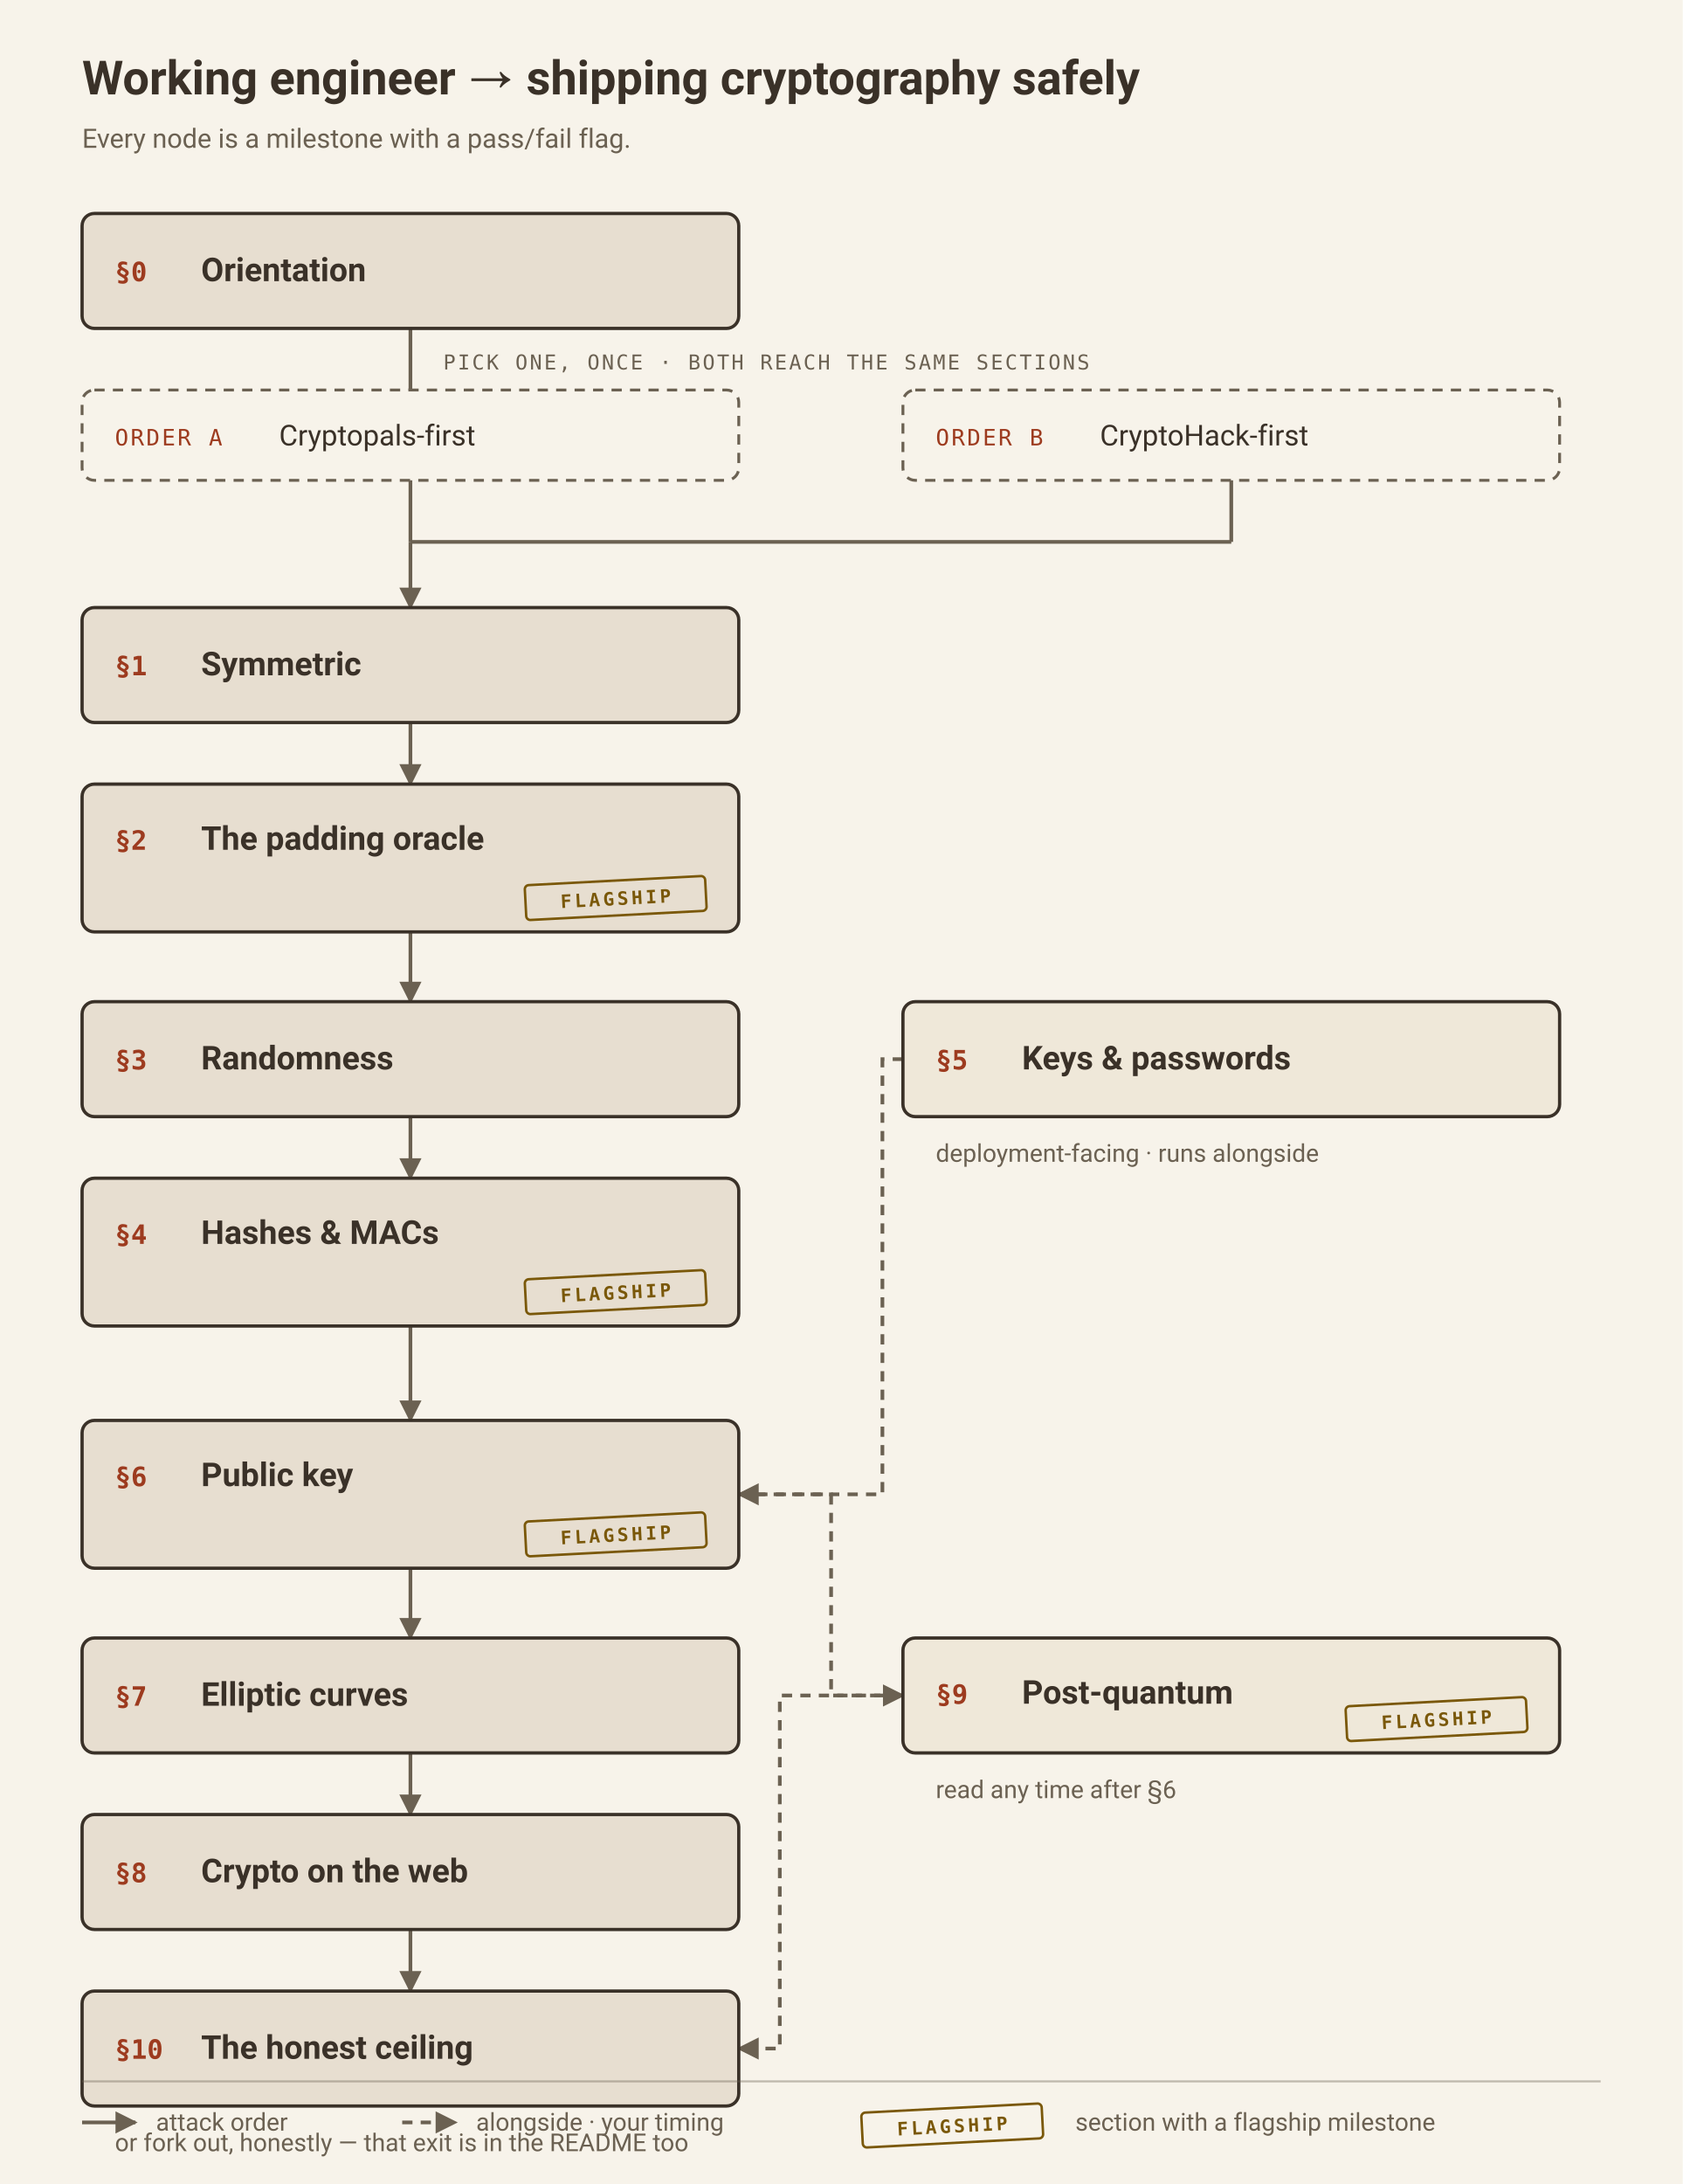
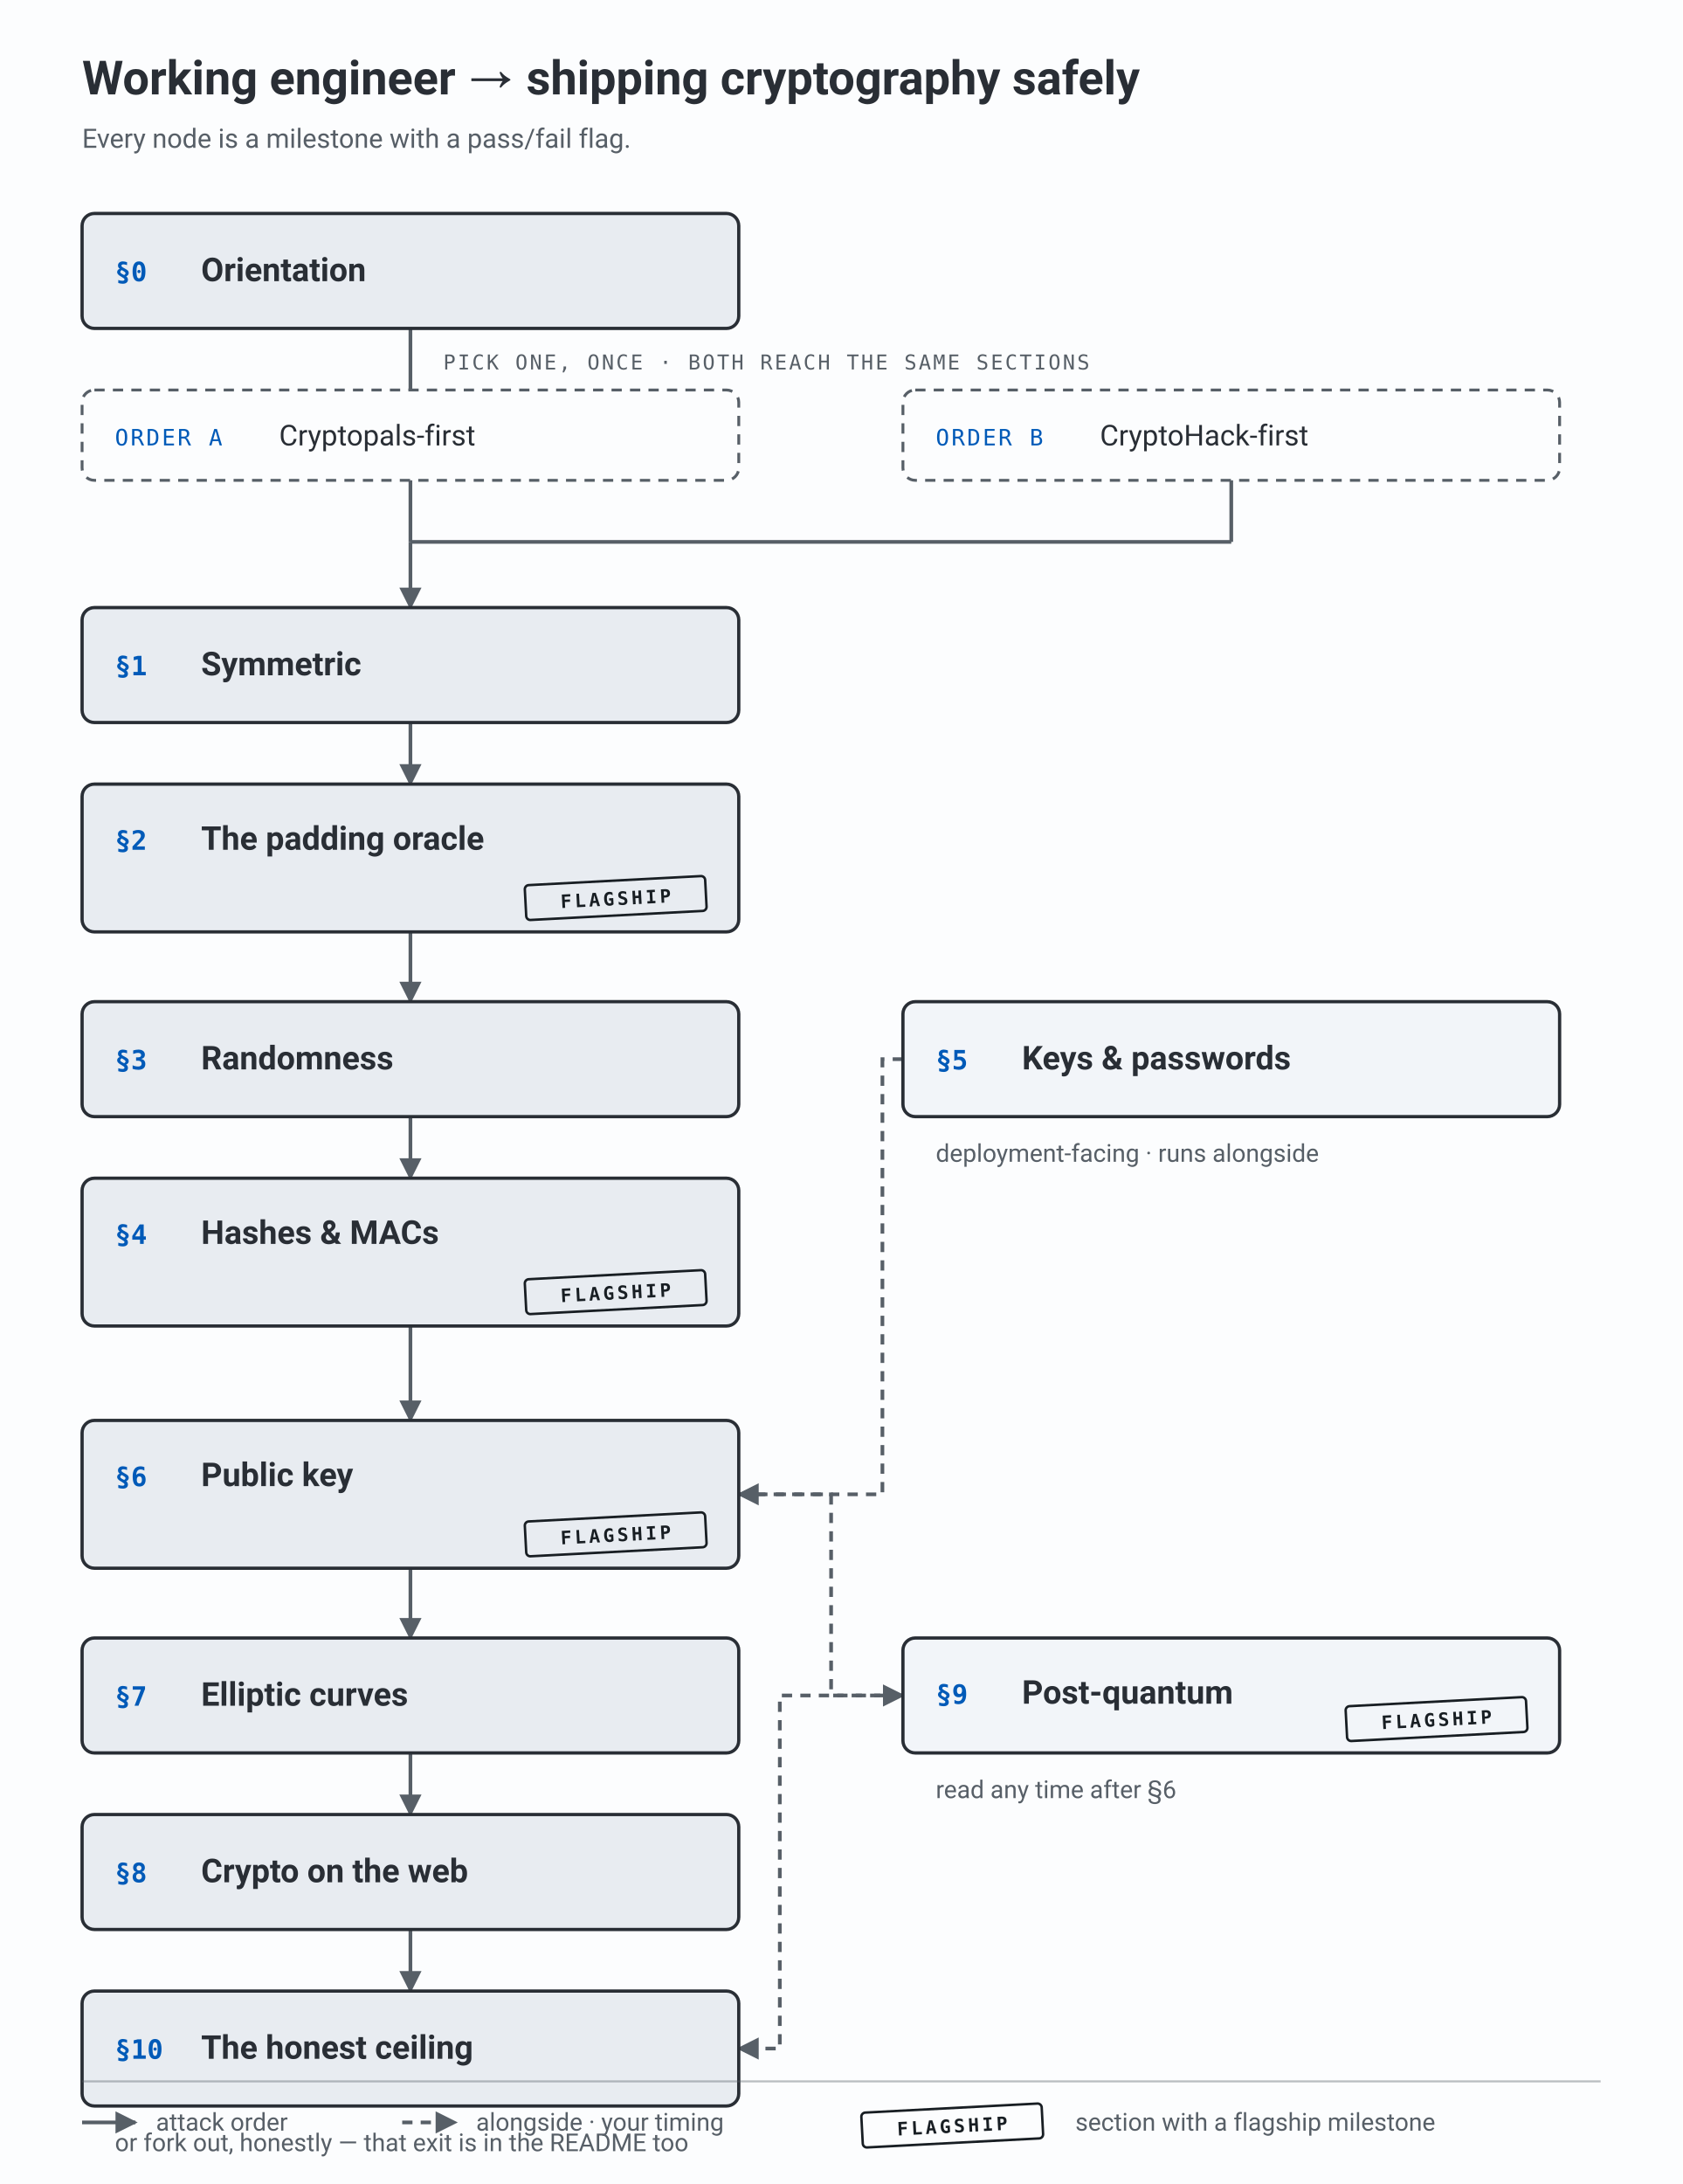
<svg xmlns="http://www.w3.org/2000/svg" viewBox="0 0 820 1064" width="820" height="1064" font-family="'IBM Plex Sans',-apple-system,BlinkMacSystemFont,Segoe UI,Roboto,Helvetica,Arial,sans-serif" role="img" aria-label="Applied Cryptography roadmap path map">
-   <rect width="820" height="1064" fill="var(--map-paper, #f7f3ea)" />
-   <text x="40" y="46" font-size="23" font-weight="700" fill="var(--map-ink, #3a3128)">Working engineer → shipping cryptography safely</text>
-   <text x="40" y="72" font-size="13" fill="var(--map-line, #6b6152)">Every node is a milestone with a pass/fail flag.</text>
+   <rect width="820" height="1064" fill="var(--map-paper, #fcfdfe)" />
+   <text x="40" y="46" font-size="23" font-weight="700" fill="var(--map-ink, #292e35)">Working engineer → shipping cryptography safely</text>
+   <text x="40" y="72" font-size="13" fill="var(--map-line, #575f67)">Every node is a milestone with a pass/fail flag.</text>
  <defs>
    <marker id="arw" viewBox="0 0 10 10" refX="9" refY="5" markerWidth="6" markerHeight="6" orient="auto-start-reverse">
-       <path d="M 0 0 L 10 5 L 0 10 z" fill="var(--map-line, #6b6152)" />
+       <path d="M 0 0 L 10 5 L 0 10 z" fill="var(--map-line, #575f67)" />
    </marker>
  </defs>
-   <line x1="200.0" y1="160" x2="200.0" y2="190" stroke="var(--map-line, #6b6152)" stroke-width="1.8" />
-   <rect x="40" y="190" width="320" height="44" rx="6" fill="var(--map-paper, #f7f3ea)" stroke="var(--map-line, #6b6152)" stroke-width="1.4" stroke-dasharray="5 4" />
-   <text x="56" y="217" font-family="'IBM Plex Mono',ui-monospace,SFMono-Regular,Menlo,Consolas,monospace" font-size="11" letter-spacing="1" fill="var(--accent, #9d3b1f)">ORDER A</text>
-   <text x="136" y="217" font-size="14" fill="var(--map-ink, #3a3128)">Cryptopals-first</text>
-   <line x1="200.0" y1="234" x2="200.0" y2="264" stroke="var(--map-line, #6b6152)" stroke-width="1.8" />
-   <rect x="440" y="190" width="320" height="44" rx="6" fill="var(--map-paper, #f7f3ea)" stroke="var(--map-line, #6b6152)" stroke-width="1.4" stroke-dasharray="5 4" />
-   <text x="456" y="217" font-family="'IBM Plex Mono',ui-monospace,SFMono-Regular,Menlo,Consolas,monospace" font-size="11" letter-spacing="1" fill="var(--accent, #9d3b1f)">ORDER B</text>
-   <text x="536" y="217" font-size="14" fill="var(--map-ink, #3a3128)">CryptoHack-first</text>
-   <line x1="600.0" y1="234" x2="600.0" y2="264" stroke="var(--map-line, #6b6152)" stroke-width="1.8" />
-   <line x1="200.0" y1="264" x2="600.0" y2="264" stroke="var(--map-line, #6b6152)" stroke-width="1.8" />
-   <line x1="200.0" y1="264" x2="200.0" y2="296" stroke="var(--map-line, #6b6152)" stroke-width="1.8" marker-end="url(#arw)" />
-   <text x="216.0" y="180" font-family="'IBM Plex Mono',ui-monospace,SFMono-Regular,Menlo,Consolas,monospace" font-size="10" letter-spacing="1" fill="var(--map-line, #6b6152)">PICK ONE, ONCE · BOTH REACH THE SAME SECTIONS</text>
-   <line x1="200.0" y1="352" x2="200.0" y2="382" stroke="var(--map-line, #6b6152)" stroke-width="1.8" marker-end="url(#arw)" />
-   <line x1="200.0" y1="454" x2="200.0" y2="488" stroke="var(--map-line, #6b6152)" stroke-width="1.8" marker-end="url(#arw)" />
-   <line x1="200.0" y1="544" x2="200.0" y2="574" stroke="var(--map-line, #6b6152)" stroke-width="1.8" marker-end="url(#arw)" />
-   <line x1="200.0" y1="646" x2="200.0" y2="692" stroke="var(--map-line, #6b6152)" stroke-width="1.8" marker-end="url(#arw)" />
-   <line x1="200.0" y1="764" x2="200.0" y2="798" stroke="var(--map-line, #6b6152)" stroke-width="1.8" marker-end="url(#arw)" />
-   <line x1="200.0" y1="854" x2="200.0" y2="884" stroke="var(--map-line, #6b6152)" stroke-width="1.8" marker-end="url(#arw)" />
-   <line x1="200.0" y1="940" x2="200.0" y2="970" stroke="var(--map-line, #6b6152)" stroke-width="1.8" marker-end="url(#arw)" />
-   <path d="M 440 516.0 L 430 516.0 L 430 728.0 L 360 728.0" fill="none" stroke="var(--map-line, #6b6152)" stroke-width="1.8" stroke-dasharray="5 4" marker-end="url(#arw)" />
-   <path d="M 360 728.0 L 405 728.0 L 405 826.0 L 440 826.0" fill="none" stroke="var(--map-line, #6b6152)" stroke-width="1.8" stroke-dasharray="5 4" marker-end="url(#arw)" />
-   <path d="M 440 826.0 L 380 826.0 L 380 998.0 L 360 998.0" fill="none" stroke="var(--map-line, #6b6152)" stroke-width="1.8" stroke-dasharray="5 4" marker-end="url(#arw)" />
-   <rect x="40" y="104" width="320" height="56" rx="6" fill="var(--map-node-spine, #e7ded0)" stroke="var(--map-ink, #3a3128)" stroke-width="1.6" />
-   <text x="56" y="137.0" font-family="'IBM Plex Mono',ui-monospace,SFMono-Regular,Menlo,Consolas,monospace" font-size="13" font-weight="600" fill="var(--accent, #9d3b1f)">§0</text>
-   <text x="98" y="137.0" font-size="16" font-weight="600" fill="var(--map-ink, #3a3128)">Orientation</text>
-   <rect x="40" y="296" width="320" height="56" rx="6" fill="var(--map-node-spine, #e7ded0)" stroke="var(--map-ink, #3a3128)" stroke-width="1.6" />
-   <text x="56" y="329.0" font-family="'IBM Plex Mono',ui-monospace,SFMono-Regular,Menlo,Consolas,monospace" font-size="13" font-weight="600" fill="var(--accent, #9d3b1f)">§1</text>
-   <text x="98" y="329.0" font-size="16" font-weight="600" fill="var(--map-ink, #3a3128)">Symmetric</text>
-   <rect x="40" y="382" width="320" height="72" rx="6" fill="var(--map-node-spine, #e7ded0)" stroke="var(--map-ink, #3a3128)" stroke-width="1.6" />
-   <text x="56" y="414" font-family="'IBM Plex Mono',ui-monospace,SFMono-Regular,Menlo,Consolas,monospace" font-size="13" font-weight="600" fill="var(--accent, #9d3b1f)">§2</text>
-   <text x="98" y="414" font-size="16" font-weight="600" fill="var(--map-ink, #3a3128)">The padding oracle</text>
-   <rect x="256" y="429" width="88" height="17" rx="2" fill="none" stroke="var(--gold, #7a5809)" stroke-width="1.2" transform="rotate(-3 300 437)" />
-   <text x="300" y="441" transform="rotate(-3 300 437)" text-anchor="middle" font-family="'IBM Plex Mono',ui-monospace,SFMono-Regular,Menlo,Consolas,monospace" font-size="9" letter-spacing="1.5" font-weight="600" fill="var(--gold, #7a5809)">FLAGSHIP</text>
-   <rect x="40" y="488" width="320" height="56" rx="6" fill="var(--map-node-spine, #e7ded0)" stroke="var(--map-ink, #3a3128)" stroke-width="1.6" />
-   <text x="56" y="521.0" font-family="'IBM Plex Mono',ui-monospace,SFMono-Regular,Menlo,Consolas,monospace" font-size="13" font-weight="600" fill="var(--accent, #9d3b1f)">§3</text>
-   <text x="98" y="521.0" font-size="16" font-weight="600" fill="var(--map-ink, #3a3128)">Randomness</text>
-   <rect x="40" y="574" width="320" height="72" rx="6" fill="var(--map-node-spine, #e7ded0)" stroke="var(--map-ink, #3a3128)" stroke-width="1.6" />
-   <text x="56" y="606" font-family="'IBM Plex Mono',ui-monospace,SFMono-Regular,Menlo,Consolas,monospace" font-size="13" font-weight="600" fill="var(--accent, #9d3b1f)">§4</text>
-   <text x="98" y="606" font-size="16" font-weight="600" fill="var(--map-ink, #3a3128)">Hashes &amp; MACs</text>
-   <rect x="256" y="621" width="88" height="17" rx="2" fill="none" stroke="var(--gold, #7a5809)" stroke-width="1.2" transform="rotate(-3 300 629)" />
-   <text x="300" y="633" transform="rotate(-3 300 629)" text-anchor="middle" font-family="'IBM Plex Mono',ui-monospace,SFMono-Regular,Menlo,Consolas,monospace" font-size="9" letter-spacing="1.5" font-weight="600" fill="var(--gold, #7a5809)">FLAGSHIP</text>
-   <rect x="440" y="488" width="320" height="56" rx="6" fill="var(--map-node, #efe8d9)" stroke="var(--map-ink, #3a3128)" stroke-width="1.6" />
-   <text x="456" y="521.0" font-family="'IBM Plex Mono',ui-monospace,SFMono-Regular,Menlo,Consolas,monospace" font-size="13" font-weight="600" fill="var(--accent, #9d3b1f)">§5</text>
-   <text x="498" y="521.0" font-size="16" font-weight="600" fill="var(--map-ink, #3a3128)">Keys &amp; passwords</text>
-   <rect x="40" y="692" width="320" height="72" rx="6" fill="var(--map-node-spine, #e7ded0)" stroke="var(--map-ink, #3a3128)" stroke-width="1.6" />
-   <text x="56" y="724" font-family="'IBM Plex Mono',ui-monospace,SFMono-Regular,Menlo,Consolas,monospace" font-size="13" font-weight="600" fill="var(--accent, #9d3b1f)">§6</text>
-   <text x="98" y="724" font-size="16" font-weight="600" fill="var(--map-ink, #3a3128)">Public key</text>
-   <rect x="256" y="739" width="88" height="17" rx="2" fill="none" stroke="var(--gold, #7a5809)" stroke-width="1.2" transform="rotate(-3 300 747)" />
-   <text x="300" y="751" transform="rotate(-3 300 747)" text-anchor="middle" font-family="'IBM Plex Mono',ui-monospace,SFMono-Regular,Menlo,Consolas,monospace" font-size="9" letter-spacing="1.5" font-weight="600" fill="var(--gold, #7a5809)">FLAGSHIP</text>
-   <rect x="40" y="798" width="320" height="56" rx="6" fill="var(--map-node-spine, #e7ded0)" stroke="var(--map-ink, #3a3128)" stroke-width="1.6" />
-   <text x="56" y="831.0" font-family="'IBM Plex Mono',ui-monospace,SFMono-Regular,Menlo,Consolas,monospace" font-size="13" font-weight="600" fill="var(--accent, #9d3b1f)">§7</text>
-   <text x="98" y="831.0" font-size="16" font-weight="600" fill="var(--map-ink, #3a3128)">Elliptic curves</text>
-   <rect x="40" y="884" width="320" height="56" rx="6" fill="var(--map-node-spine, #e7ded0)" stroke="var(--map-ink, #3a3128)" stroke-width="1.6" />
-   <text x="56" y="917.0" font-family="'IBM Plex Mono',ui-monospace,SFMono-Regular,Menlo,Consolas,monospace" font-size="13" font-weight="600" fill="var(--accent, #9d3b1f)">§8</text>
-   <text x="98" y="917.0" font-size="16" font-weight="600" fill="var(--map-ink, #3a3128)">Crypto on the web</text>
-   <rect x="440" y="798" width="320" height="56" rx="6" fill="var(--map-node, #efe8d9)" stroke="var(--map-ink, #3a3128)" stroke-width="1.6" />
-   <text x="456" y="830" font-family="'IBM Plex Mono',ui-monospace,SFMono-Regular,Menlo,Consolas,monospace" font-size="13" font-weight="600" fill="var(--accent, #9d3b1f)">§9</text>
-   <text x="498" y="830" font-size="16" font-weight="600" fill="var(--map-ink, #3a3128)">Post-quantum</text>
-   <rect x="656" y="829" width="88" height="17" rx="2" fill="none" stroke="var(--gold, #7a5809)" stroke-width="1.2" transform="rotate(-3 700 837)" />
-   <text x="700" y="841" transform="rotate(-3 700 837)" text-anchor="middle" font-family="'IBM Plex Mono',ui-monospace,SFMono-Regular,Menlo,Consolas,monospace" font-size="9" letter-spacing="1.5" font-weight="600" fill="var(--gold, #7a5809)">FLAGSHIP</text>
-   <rect x="40" y="970" width="320" height="56" rx="6" fill="var(--map-node-spine, #e7ded0)" stroke="var(--map-ink, #3a3128)" stroke-width="1.6" />
-   <text x="56" y="1003.0" font-family="'IBM Plex Mono',ui-monospace,SFMono-Regular,Menlo,Consolas,monospace" font-size="13" font-weight="600" fill="var(--accent, #9d3b1f)">§10</text>
-   <text x="98" y="1003.0" font-size="16" font-weight="600" fill="var(--map-ink, #3a3128)">The honest ceiling</text>
-   <text x="456" y="566" font-size="12" fill="var(--map-line, #6b6152)">deployment-facing · runs alongside</text>
-   <text x="456" y="876" font-size="12" fill="var(--map-line, #6b6152)">read any time after §6</text>
-   <text x="56" y="1048" font-size="12" fill="var(--map-line, #6b6152)">or fork out, honestly — that exit is in the README too</text>
-   <line x1="40" y1="1014" x2="780" y2="1014" stroke="var(--map-line, #6b6152)" stroke-width="1" opacity="0.4" />
-   <line x1="40" y1="1034" x2="66" y2="1034" stroke="var(--map-line, #6b6152)" stroke-width="1.8" marker-end="url(#arw)" />
-   <text x="76" y="1038" font-size="12" fill="var(--map-line, #6b6152)">attack order</text>
-   <line x1="196" y1="1034" x2="222" y2="1034" stroke="var(--map-line, #6b6152)" stroke-width="1.8" stroke-dasharray="5 4" marker-end="url(#arw)" />
-   <text x="232" y="1038" font-size="12" fill="var(--map-line, #6b6152)">alongside · your timing</text>
-   <rect x="420" y="1027" width="88" height="17" rx="2" fill="none" stroke="var(--gold, #7a5809)" stroke-width="1.2" transform="rotate(-3 464 1035)" />
-   <text x="464" y="1039" transform="rotate(-3 464 1035)" text-anchor="middle" font-family="'IBM Plex Mono',ui-monospace,SFMono-Regular,Menlo,Consolas,monospace" font-size="9" letter-spacing="1.5" font-weight="600" fill="var(--gold, #7a5809)">FLAGSHIP</text>
-   <text x="524" y="1038" font-size="12" fill="var(--map-line, #6b6152)">section with a flagship milestone</text>
+   <line x1="200.0" y1="160" x2="200.0" y2="190" stroke="var(--map-line, #575f67)" stroke-width="1.8" />
+   <rect x="40" y="190" width="320" height="44" rx="6" fill="var(--map-paper, #fcfdfe)" stroke="var(--map-line, #575f67)" stroke-width="1.4" stroke-dasharray="5 4" />
+   <text x="56" y="217" font-family="'IBM Plex Mono',ui-monospace,SFMono-Regular,Menlo,Consolas,monospace" font-size="11" letter-spacing="1" fill="var(--accent, #005ab8)">ORDER A</text>
+   <text x="136" y="217" font-size="14" fill="var(--map-ink, #292e35)">Cryptopals-first</text>
+   <line x1="200.0" y1="234" x2="200.0" y2="264" stroke="var(--map-line, #575f67)" stroke-width="1.8" />
+   <rect x="440" y="190" width="320" height="44" rx="6" fill="var(--map-paper, #fcfdfe)" stroke="var(--map-line, #575f67)" stroke-width="1.4" stroke-dasharray="5 4" />
+   <text x="456" y="217" font-family="'IBM Plex Mono',ui-monospace,SFMono-Regular,Menlo,Consolas,monospace" font-size="11" letter-spacing="1" fill="var(--accent, #005ab8)">ORDER B</text>
+   <text x="536" y="217" font-size="14" fill="var(--map-ink, #292e35)">CryptoHack-first</text>
+   <line x1="600.0" y1="234" x2="600.0" y2="264" stroke="var(--map-line, #575f67)" stroke-width="1.8" />
+   <line x1="200.0" y1="264" x2="600.0" y2="264" stroke="var(--map-line, #575f67)" stroke-width="1.8" />
+   <line x1="200.0" y1="264" x2="200.0" y2="296" stroke="var(--map-line, #575f67)" stroke-width="1.8" marker-end="url(#arw)" />
+   <text x="216.0" y="180" font-family="'IBM Plex Mono',ui-monospace,SFMono-Regular,Menlo,Consolas,monospace" font-size="10" letter-spacing="1" fill="var(--map-line, #575f67)">PICK ONE, ONCE · BOTH REACH THE SAME SECTIONS</text>
+   <line x1="200.0" y1="352" x2="200.0" y2="382" stroke="var(--map-line, #575f67)" stroke-width="1.8" marker-end="url(#arw)" />
+   <line x1="200.0" y1="454" x2="200.0" y2="488" stroke="var(--map-line, #575f67)" stroke-width="1.8" marker-end="url(#arw)" />
+   <line x1="200.0" y1="544" x2="200.0" y2="574" stroke="var(--map-line, #575f67)" stroke-width="1.8" marker-end="url(#arw)" />
+   <line x1="200.0" y1="646" x2="200.0" y2="692" stroke="var(--map-line, #575f67)" stroke-width="1.8" marker-end="url(#arw)" />
+   <line x1="200.0" y1="764" x2="200.0" y2="798" stroke="var(--map-line, #575f67)" stroke-width="1.8" marker-end="url(#arw)" />
+   <line x1="200.0" y1="854" x2="200.0" y2="884" stroke="var(--map-line, #575f67)" stroke-width="1.8" marker-end="url(#arw)" />
+   <line x1="200.0" y1="940" x2="200.0" y2="970" stroke="var(--map-line, #575f67)" stroke-width="1.8" marker-end="url(#arw)" />
+   <path d="M 440 516.0 L 430 516.0 L 430 728.0 L 360 728.0" fill="none" stroke="var(--map-line, #575f67)" stroke-width="1.8" stroke-dasharray="5 4" marker-end="url(#arw)" />
+   <path d="M 360 728.0 L 405 728.0 L 405 826.0 L 440 826.0" fill="none" stroke="var(--map-line, #575f67)" stroke-width="1.8" stroke-dasharray="5 4" marker-end="url(#arw)" />
+   <path d="M 440 826.0 L 380 826.0 L 380 998.0 L 360 998.0" fill="none" stroke="var(--map-line, #575f67)" stroke-width="1.8" stroke-dasharray="5 4" marker-end="url(#arw)" />
+   <rect x="40" y="104" width="320" height="56" rx="6" fill="var(--map-node-spine, #e8ecf1)" stroke="var(--map-ink, #292e35)" stroke-width="1.6" />
+   <text x="56" y="137.0" font-family="'IBM Plex Mono',ui-monospace,SFMono-Regular,Menlo,Consolas,monospace" font-size="13" font-weight="600" fill="var(--accent, #005ab8)">§0</text>
+   <text x="98" y="137.0" font-size="16" font-weight="600" fill="var(--map-ink, #292e35)">Orientation</text>
+   <rect x="40" y="296" width="320" height="56" rx="6" fill="var(--map-node-spine, #e8ecf1)" stroke="var(--map-ink, #292e35)" stroke-width="1.6" />
+   <text x="56" y="329.0" font-family="'IBM Plex Mono',ui-monospace,SFMono-Regular,Menlo,Consolas,monospace" font-size="13" font-weight="600" fill="var(--accent, #005ab8)">§1</text>
+   <text x="98" y="329.0" font-size="16" font-weight="600" fill="var(--map-ink, #292e35)">Symmetric</text>
+   <rect x="40" y="382" width="320" height="72" rx="6" fill="var(--map-node-spine, #e8ecf1)" stroke="var(--map-ink, #292e35)" stroke-width="1.6" />
+   <text x="56" y="414" font-family="'IBM Plex Mono',ui-monospace,SFMono-Regular,Menlo,Consolas,monospace" font-size="13" font-weight="600" fill="var(--accent, #005ab8)">§2</text>
+   <text x="98" y="414" font-size="16" font-weight="600" fill="var(--map-ink, #292e35)">The padding oracle</text>
+   <rect x="256" y="429" width="88" height="17" rx="2" fill="none" stroke="var(--gold, #181e23)" stroke-width="1.2" transform="rotate(-3 300 437)" />
+   <text x="300" y="441" transform="rotate(-3 300 437)" text-anchor="middle" font-family="'IBM Plex Mono',ui-monospace,SFMono-Regular,Menlo,Consolas,monospace" font-size="9" letter-spacing="1.5" font-weight="600" fill="var(--gold, #181e23)">FLAGSHIP</text>
+   <rect x="40" y="488" width="320" height="56" rx="6" fill="var(--map-node-spine, #e8ecf1)" stroke="var(--map-ink, #292e35)" stroke-width="1.6" />
+   <text x="56" y="521.0" font-family="'IBM Plex Mono',ui-monospace,SFMono-Regular,Menlo,Consolas,monospace" font-size="13" font-weight="600" fill="var(--accent, #005ab8)">§3</text>
+   <text x="98" y="521.0" font-size="16" font-weight="600" fill="var(--map-ink, #292e35)">Randomness</text>
+   <rect x="40" y="574" width="320" height="72" rx="6" fill="var(--map-node-spine, #e8ecf1)" stroke="var(--map-ink, #292e35)" stroke-width="1.6" />
+   <text x="56" y="606" font-family="'IBM Plex Mono',ui-monospace,SFMono-Regular,Menlo,Consolas,monospace" font-size="13" font-weight="600" fill="var(--accent, #005ab8)">§4</text>
+   <text x="98" y="606" font-size="16" font-weight="600" fill="var(--map-ink, #292e35)">Hashes &amp; MACs</text>
+   <rect x="256" y="621" width="88" height="17" rx="2" fill="none" stroke="var(--gold, #181e23)" stroke-width="1.2" transform="rotate(-3 300 629)" />
+   <text x="300" y="633" transform="rotate(-3 300 629)" text-anchor="middle" font-family="'IBM Plex Mono',ui-monospace,SFMono-Regular,Menlo,Consolas,monospace" font-size="9" letter-spacing="1.5" font-weight="600" fill="var(--gold, #181e23)">FLAGSHIP</text>
+   <rect x="440" y="488" width="320" height="56" rx="6" fill="var(--map-node, #f2f5f9)" stroke="var(--map-ink, #292e35)" stroke-width="1.6" />
+   <text x="456" y="521.0" font-family="'IBM Plex Mono',ui-monospace,SFMono-Regular,Menlo,Consolas,monospace" font-size="13" font-weight="600" fill="var(--accent, #005ab8)">§5</text>
+   <text x="498" y="521.0" font-size="16" font-weight="600" fill="var(--map-ink, #292e35)">Keys &amp; passwords</text>
+   <rect x="40" y="692" width="320" height="72" rx="6" fill="var(--map-node-spine, #e8ecf1)" stroke="var(--map-ink, #292e35)" stroke-width="1.6" />
+   <text x="56" y="724" font-family="'IBM Plex Mono',ui-monospace,SFMono-Regular,Menlo,Consolas,monospace" font-size="13" font-weight="600" fill="var(--accent, #005ab8)">§6</text>
+   <text x="98" y="724" font-size="16" font-weight="600" fill="var(--map-ink, #292e35)">Public key</text>
+   <rect x="256" y="739" width="88" height="17" rx="2" fill="none" stroke="var(--gold, #181e23)" stroke-width="1.2" transform="rotate(-3 300 747)" />
+   <text x="300" y="751" transform="rotate(-3 300 747)" text-anchor="middle" font-family="'IBM Plex Mono',ui-monospace,SFMono-Regular,Menlo,Consolas,monospace" font-size="9" letter-spacing="1.5" font-weight="600" fill="var(--gold, #181e23)">FLAGSHIP</text>
+   <rect x="40" y="798" width="320" height="56" rx="6" fill="var(--map-node-spine, #e8ecf1)" stroke="var(--map-ink, #292e35)" stroke-width="1.6" />
+   <text x="56" y="831.0" font-family="'IBM Plex Mono',ui-monospace,SFMono-Regular,Menlo,Consolas,monospace" font-size="13" font-weight="600" fill="var(--accent, #005ab8)">§7</text>
+   <text x="98" y="831.0" font-size="16" font-weight="600" fill="var(--map-ink, #292e35)">Elliptic curves</text>
+   <rect x="40" y="884" width="320" height="56" rx="6" fill="var(--map-node-spine, #e8ecf1)" stroke="var(--map-ink, #292e35)" stroke-width="1.6" />
+   <text x="56" y="917.0" font-family="'IBM Plex Mono',ui-monospace,SFMono-Regular,Menlo,Consolas,monospace" font-size="13" font-weight="600" fill="var(--accent, #005ab8)">§8</text>
+   <text x="98" y="917.0" font-size="16" font-weight="600" fill="var(--map-ink, #292e35)">Crypto on the web</text>
+   <rect x="440" y="798" width="320" height="56" rx="6" fill="var(--map-node, #f2f5f9)" stroke="var(--map-ink, #292e35)" stroke-width="1.6" />
+   <text x="456" y="830" font-family="'IBM Plex Mono',ui-monospace,SFMono-Regular,Menlo,Consolas,monospace" font-size="13" font-weight="600" fill="var(--accent, #005ab8)">§9</text>
+   <text x="498" y="830" font-size="16" font-weight="600" fill="var(--map-ink, #292e35)">Post-quantum</text>
+   <rect x="656" y="829" width="88" height="17" rx="2" fill="none" stroke="var(--gold, #181e23)" stroke-width="1.2" transform="rotate(-3 700 837)" />
+   <text x="700" y="841" transform="rotate(-3 700 837)" text-anchor="middle" font-family="'IBM Plex Mono',ui-monospace,SFMono-Regular,Menlo,Consolas,monospace" font-size="9" letter-spacing="1.5" font-weight="600" fill="var(--gold, #181e23)">FLAGSHIP</text>
+   <rect x="40" y="970" width="320" height="56" rx="6" fill="var(--map-node-spine, #e8ecf1)" stroke="var(--map-ink, #292e35)" stroke-width="1.6" />
+   <text x="56" y="1003.0" font-family="'IBM Plex Mono',ui-monospace,SFMono-Regular,Menlo,Consolas,monospace" font-size="13" font-weight="600" fill="var(--accent, #005ab8)">§10</text>
+   <text x="98" y="1003.0" font-size="16" font-weight="600" fill="var(--map-ink, #292e35)">The honest ceiling</text>
+   <text x="456" y="566" font-size="12" fill="var(--map-line, #575f67)">deployment-facing · runs alongside</text>
+   <text x="456" y="876" font-size="12" fill="var(--map-line, #575f67)">read any time after §6</text>
+   <text x="56" y="1048" font-size="12" fill="var(--map-line, #575f67)">or fork out, honestly — that exit is in the README too</text>
+   <line x1="40" y1="1014" x2="780" y2="1014" stroke="var(--map-line, #575f67)" stroke-width="1" opacity="0.4" />
+   <line x1="40" y1="1034" x2="66" y2="1034" stroke="var(--map-line, #575f67)" stroke-width="1.8" marker-end="url(#arw)" />
+   <text x="76" y="1038" font-size="12" fill="var(--map-line, #575f67)">attack order</text>
+   <line x1="196" y1="1034" x2="222" y2="1034" stroke="var(--map-line, #575f67)" stroke-width="1.8" stroke-dasharray="5 4" marker-end="url(#arw)" />
+   <text x="232" y="1038" font-size="12" fill="var(--map-line, #575f67)">alongside · your timing</text>
+   <rect x="420" y="1027" width="88" height="17" rx="2" fill="none" stroke="var(--gold, #181e23)" stroke-width="1.2" transform="rotate(-3 464 1035)" />
+   <text x="464" y="1039" transform="rotate(-3 464 1035)" text-anchor="middle" font-family="'IBM Plex Mono',ui-monospace,SFMono-Regular,Menlo,Consolas,monospace" font-size="9" letter-spacing="1.5" font-weight="600" fill="var(--gold, #181e23)">FLAGSHIP</text>
+   <text x="524" y="1038" font-size="12" fill="var(--map-line, #575f67)">section with a flagship milestone</text>
</svg>
